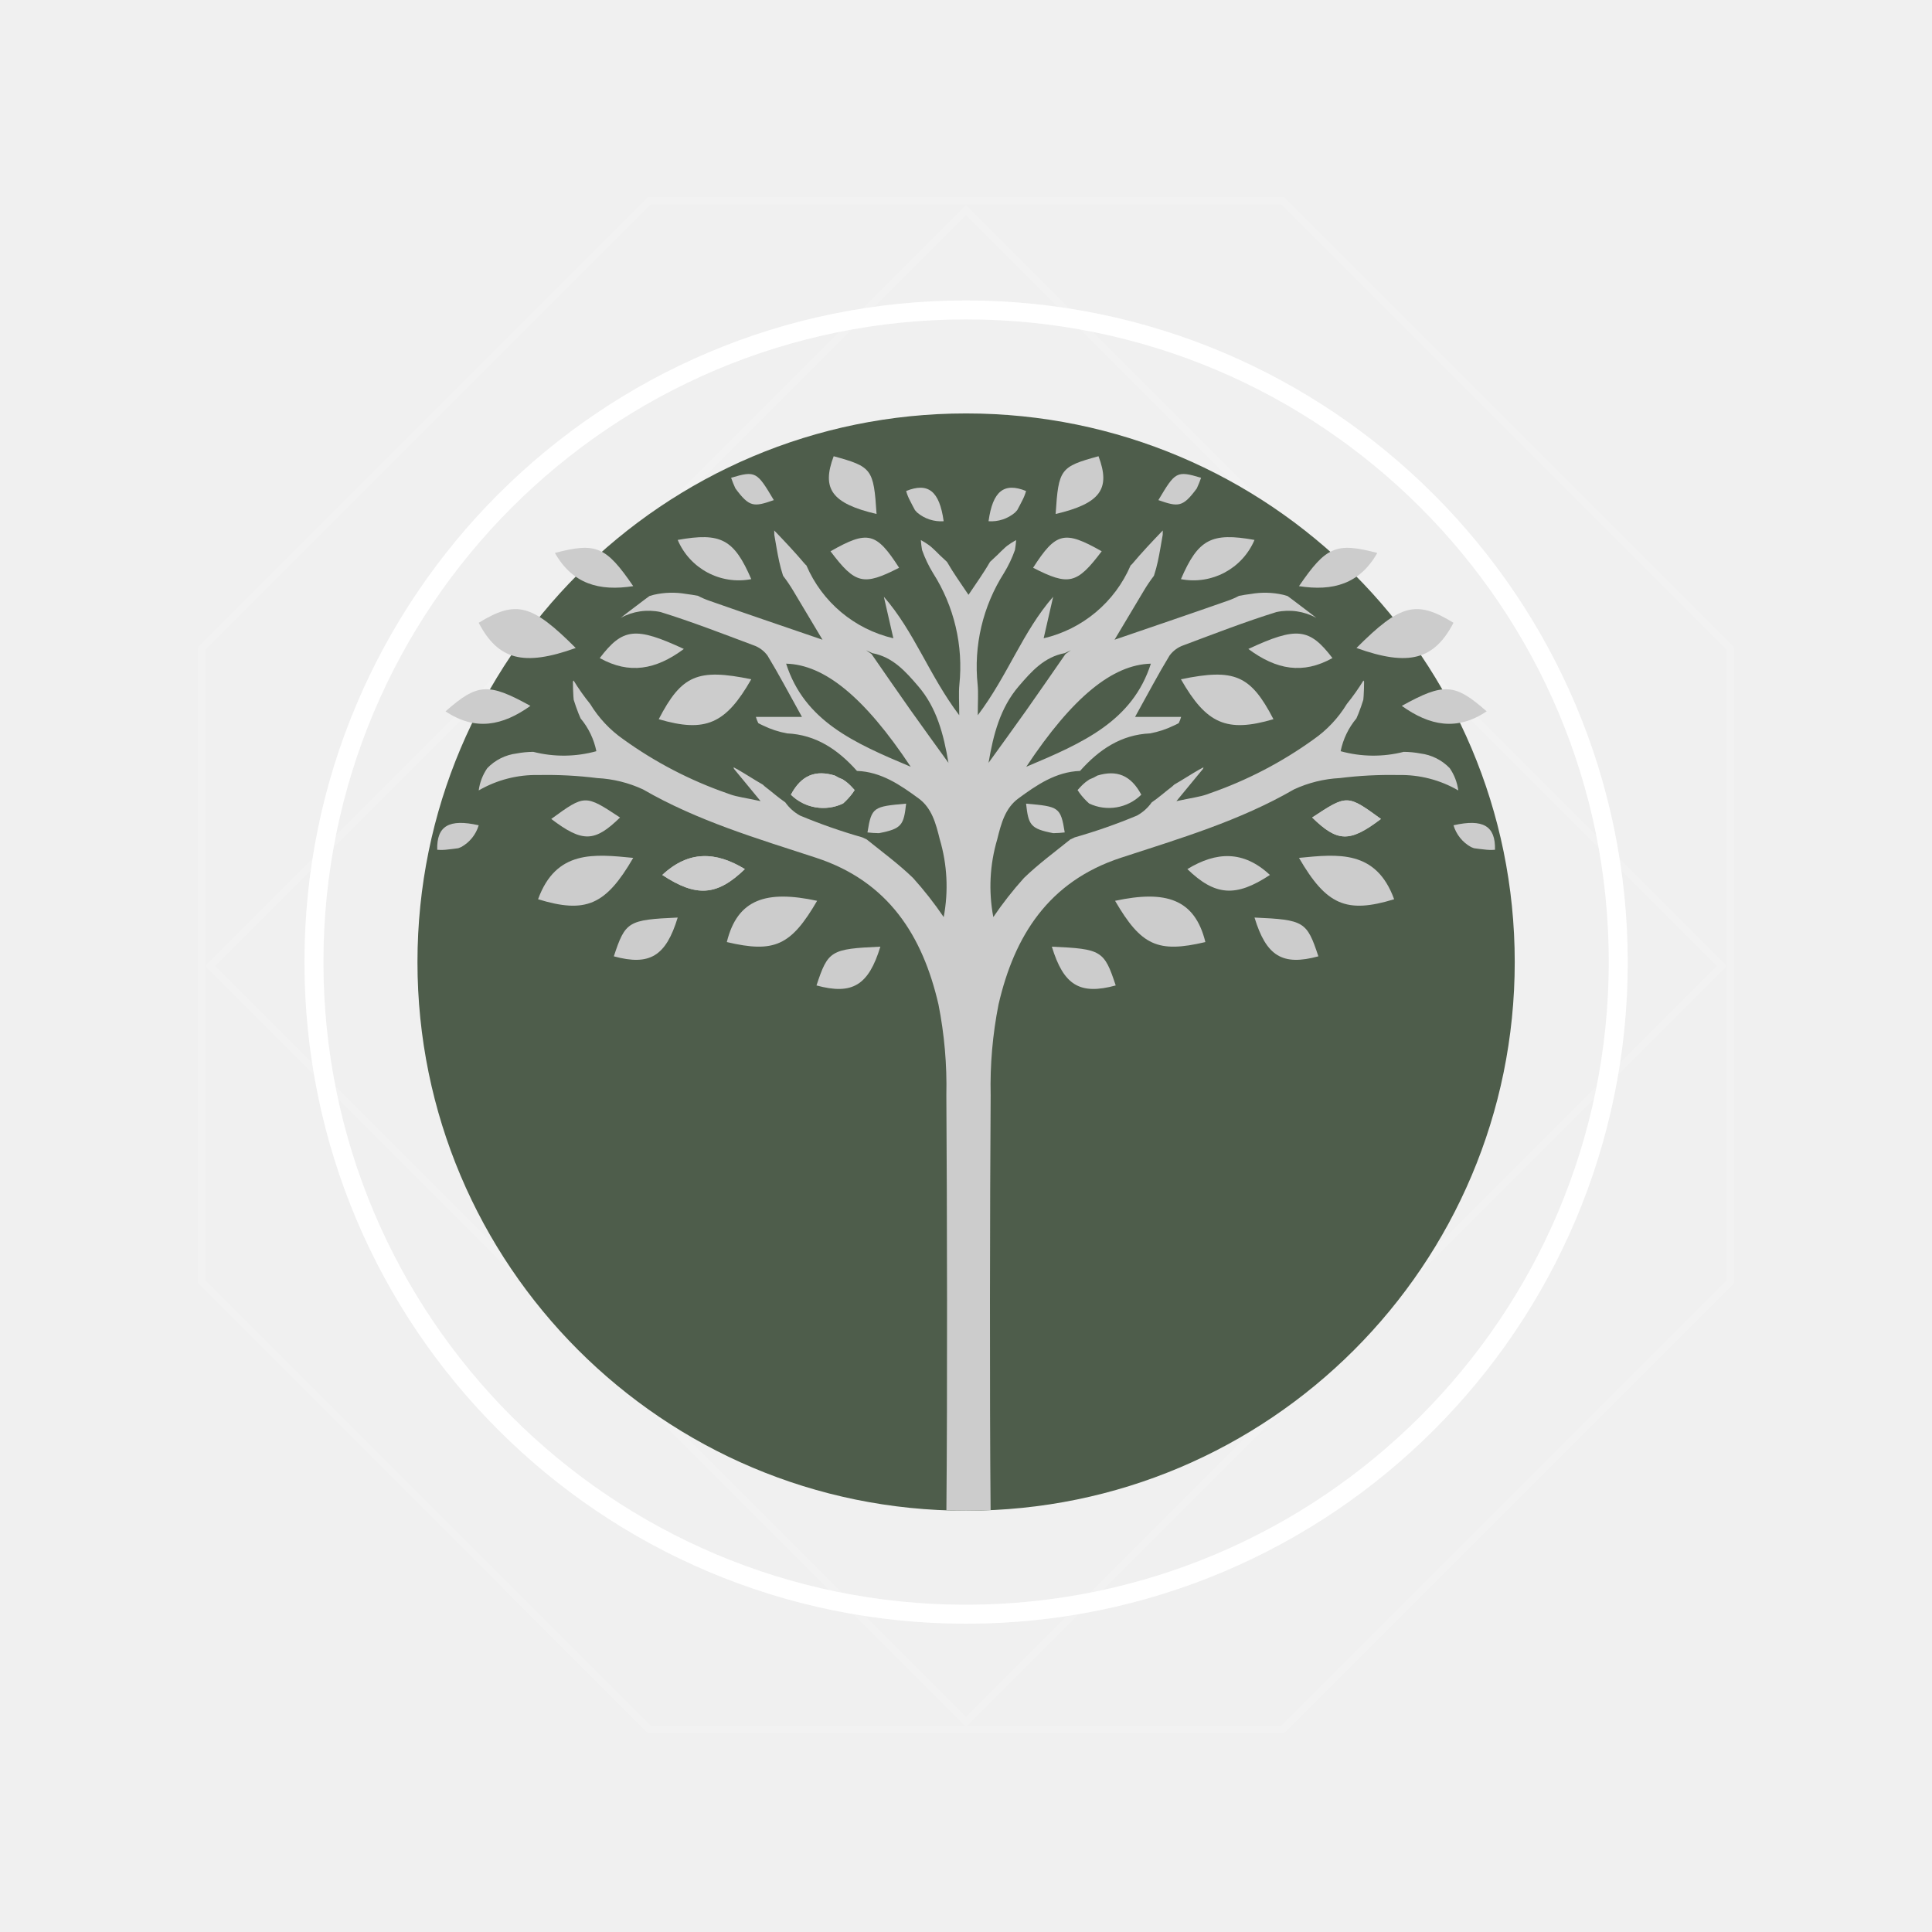
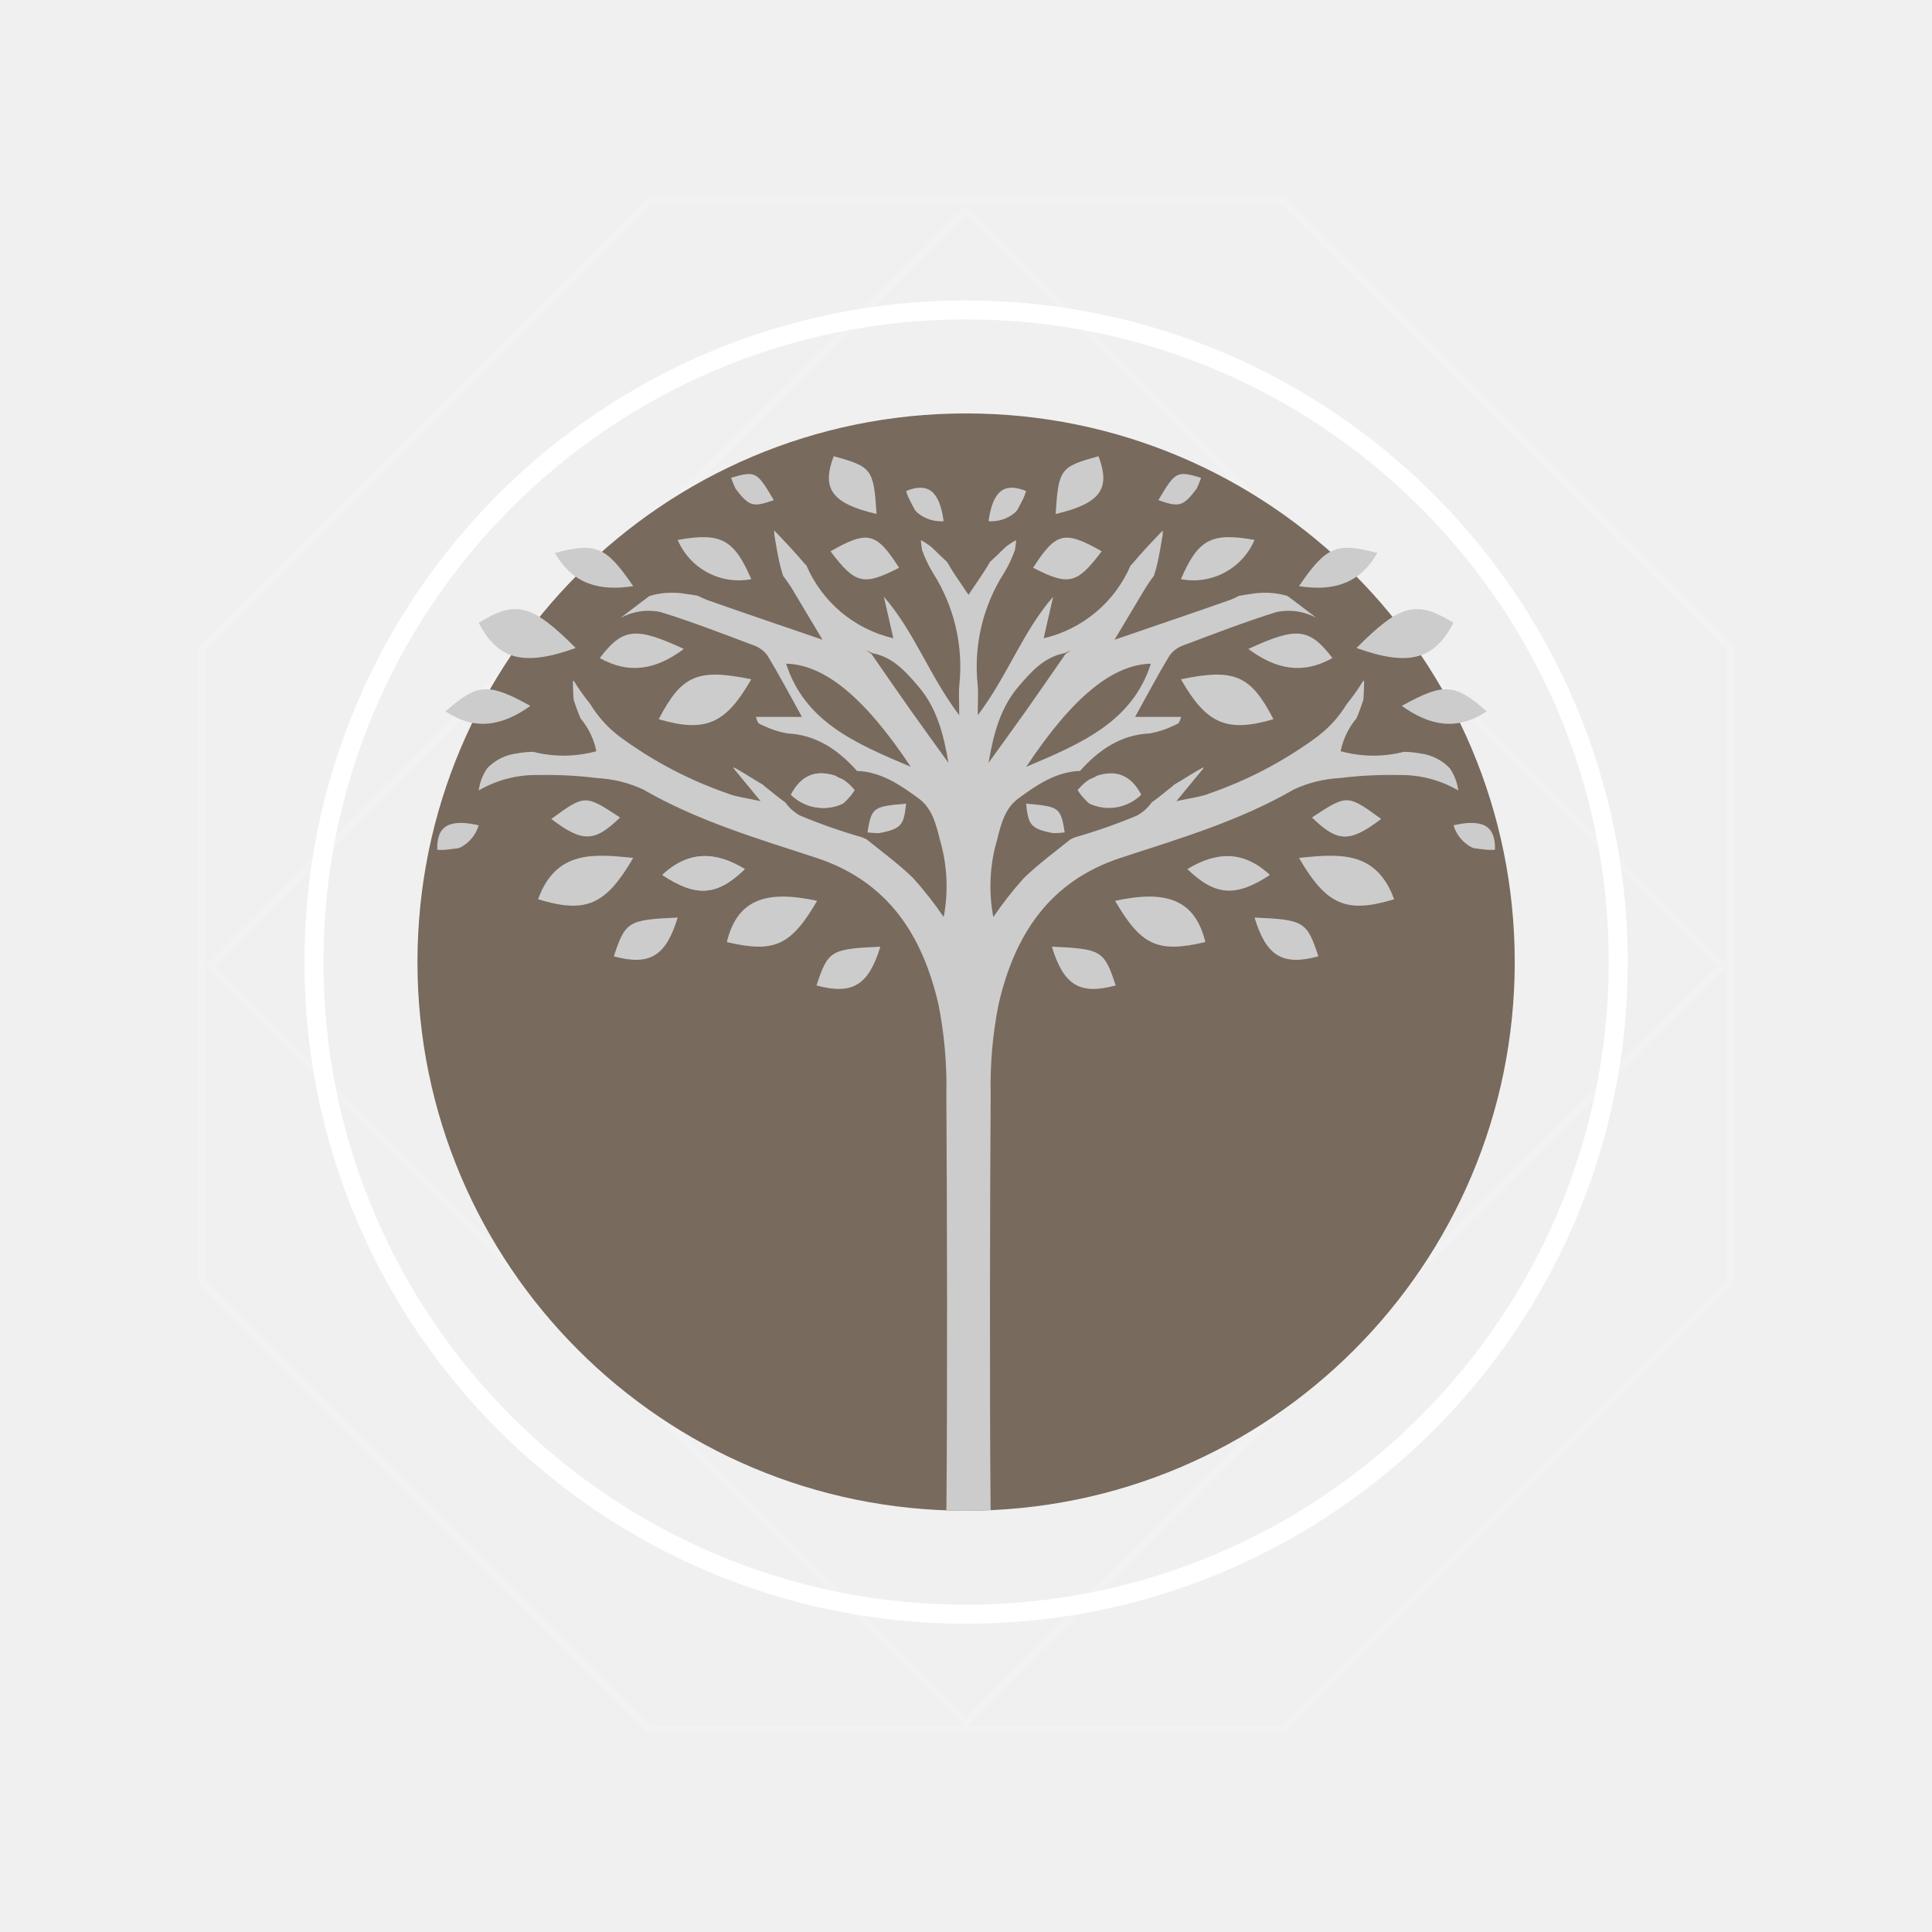
<svg xmlns="http://www.w3.org/2000/svg" viewBox="0 0 204.404 204.404">
  <g class="Layer_2" data-name="Layer 2">
    <g class="Layer_3" data-name="Layer 3">
      <rect class="square" x="45.661" y="45.661" width="113.082" height="113.082" transform="translate(102.2022 -42.33365) rotate(45)" style="fill: none;stroke: #fff;stroke-miterlimit: 10;stroke-width: 0.75px;opacity: 0.15" />
      <polygon class="polygon outer" points="135.7 21.241 68.704 21.241 21.331 68.614 21.331 135.61 68.704 182.984 135.7 182.984 183.074 135.61 183.074 68.614 135.7 21.241" style="fill: none;stroke: #fff;stroke-miterlimit: 10;stroke-width: 0.75px;opacity: 0.15" />
    </g>
    <g class="iron-banner">
      <path d="M102.213,31.786a70,70,0,1,0,70,70A70.079,70.079,0,0,0,102.213,31.786Zm0,137.996a67.996,67.996,0,1,1,67.996-67.996A68.073,68.073,0,0,1,102.213,169.782Z" style="fill: #fff;opacity: 0.2" />
      <path class="polygon inner ani" d="M102.213,31.786a70,70,0,1,0,70,70A70.079,70.079,0,0,0,102.213,31.786Zm0,137.996a67.996,67.996,0,1,1,67.996-67.996A68.073,68.073,0,0,1,102.213,169.782Z" style="fill: #fff;" />
-       <circle cx="102.213" cy="101.786" r="58.045" style="fill: #3c4d38;opacity: 0.9" />
+       <circle cx="102.213" cy="101.786" r="58.045" style="fill: #6a5b4d;opacity: 0.9" />
      <g>
        <g>
          <path d="M56.927,95.14c5.055,1.546,7.168.619,10.067-4.377C62.878,90.359,58.838,89.889,56.927,95.14Z" style="fill: #ccc" />
          <path d="M64.943,101.179c3.792,1.032,5.512-.013,6.757-4.103C66.446,97.312,66.162,97.484,64.943,101.179Z" style="fill: #ccc" />
          <path d="M47.138,75.26c3.146,2.103,6.025,1.531,8.98-.578C51.651,72.208,50.513,72.289,47.138,75.26Z" style="fill: #ccc" />
          <path d="M86.451,95.305c-2.764,4.747-4.522,5.55-9.554,4.365C78.022,95.089,81.101,94.157,86.451,95.305Z" style="fill: #ccc" />
          <path d="M70.069,92.569c2.788-2.602,5.653-2.495,8.735-.62C75.872,94.791,73.677,94.953,70.069,92.569Z" style="fill: #ccc" />
          <path d="M92.739,54.38c-.307-4.767-.487-4.999-4.536-6.112C86.903,51.715,87.991,53.265,92.739,54.38Z" style="fill: #ccc" />
          <path d="M95.125,60.069c-3.784,1.937-4.634,1.733-7.259-1.744C91.81,56.086,92.702,56.3,95.125,60.069Z" style="fill: #ccc" />
          <path d="M60.911,68.557c-4.661-4.667-6.319-5.079-10.265-2.668C52.69,69.801,55.37,70.547,60.911,68.557Z" style="fill: #ccc" />
          <path d="M71.7,57.124a7.018,7.018,0,0,0,7.784,4.15C77.658,57.042,76.268,56.304,71.7,57.124Z" style="fill: #ccc" />
          <path d="M58.322,86.645c3.316,2.518,4.598,2.462,7.276-.153C61.9,84.052,61.887,84.052,58.322,86.645Z" style="fill: #ccc" />
          <path d="M50.647,87.314a3.909,3.909,0,0,1-1.849,2.301l-.026.011q-.121.049-.242.096c-.019.007-.038.013-.056.02-.359.048-.718.099-1.079.133a5.128,5.128,0,0,1-1.138.029C46.191,87.377,47.517,86.604,50.647,87.314Z" style="fill: #ccc" />
          <path d="M69.694,76.091c2.424-4.686,4.141-5.388,9.789-4.225C76.795,76.578,74.65,77.55,69.694,76.091Z" style="fill: #ccc" />
          <path d="M72.351,68.659c-2.974,2.215-5.787,2.701-8.898.964C65.89,66.431,67.239,66.283,72.351,68.659Z" style="fill: #ccc" />
          <path d="M90.119,83.263c-.112-.119-.227-.236-.349-.345-.061-.055-.126-.107-.189-.16l-.002-.002-.014-.01c-.031-.023-.061-.046-.092-.068-.101-.074-.203-.145-.306-.216a4.931,4.931,0,0,1-.847-.41c-2.027-.613-3.536-.058-4.643,2.026a4.876,4.876,0,0,0,5.519.931,7.158,7.158,0,0,0,1.014-1.109c.075-.1.14-.208.208-.312C90.319,83.479,90.22,83.371,90.119,83.263Z" style="fill: #ccc" />
          <path d="M91.778,88.071a11.66,11.66,0,0,0,1.212.078c2.448-.467,2.623-.886,2.878-3.124C92.407,85.329,92.205,85.379,91.778,88.071Z" style="fill: #ccc" />
          <path d="M58.709,58.501c1.868,3.291,4.697,4.072,8.285,3.513C64.111,57.797,63.058,57.359,58.709,58.501Z" style="fill: #ccc" />
          <path d="M86.384,104.26c3.792,1.032,5.512-.013,6.757-4.103C87.887,100.393,87.604,100.565,86.384,104.26Z" style="fill: #ccc" />
          <path d="M77.351,50.549a11.662,11.662,0,0,0,.455,1.126c1.483,2.003,1.937,1.979,4.063,1.237C80.095,49.926,79.961,49.766,77.351,50.549Z" style="fill: #ccc" />
          <path d="M99.839,55.146a3.909,3.909,0,0,1-2.805-.92l-.019-.021q-.088-.096-.175-.193c-.013-.015-.026-.03-.039-.045-.171-.319-.345-.637-.504-.963a5.127,5.127,0,0,1-.428-1.055C98.21,50.998,99.4,51.967,99.839,55.146Z" style="fill: #ccc" />
          <path d="M147.499,95.14c-5.055,1.546-7.168.619-10.067-4.377C141.548,90.359,145.588,89.889,147.499,95.14Z" style="fill: #ccc" />
          <path d="M139.483,101.179c-3.792,1.032-5.512-.013-6.757-4.103C137.979,97.312,138.263,97.484,139.483,101.179Z" style="fill: #ccc" />
          <path d="M157.287,75.26c-3.146,2.103-6.025,1.531-8.98-.578C152.775,72.208,153.912,72.289,157.287,75.26Z" style="fill: #ccc" />
          <path d="M117.974,95.305c2.764,4.747,4.522,5.55,9.554,4.365C126.404,95.089,123.325,94.157,117.974,95.305Z" style="fill: #ccc" />
          <path d="M134.357,92.569c-2.788-2.602-5.653-2.495-8.735-.62C128.554,94.791,130.749,94.953,134.357,92.569Z" style="fill: #ccc" />
          <path d="M111.686,54.38c.307-4.767.487-4.999,4.536-6.112C117.522,51.715,116.435,53.265,111.686,54.38Z" style="fill: #ccc" />
          <path d="M109.3,60.069c3.784,1.937,4.634,1.733,7.259-1.744C112.615,56.086,111.723,56.3,109.3,60.069Z" style="fill: #ccc" />
          <path d="M143.514,68.557c4.661-4.667,6.319-5.079,10.265-2.668C151.736,69.801,149.055,70.547,143.514,68.557Z" style="fill: #ccc" />
          <path d="M132.726,57.124a7.018,7.018,0,0,1-7.784,4.15C126.768,57.042,128.158,56.304,132.726,57.124Z" style="fill: #ccc" />
          <path d="M146.103,86.645c-3.316,2.518-4.598,2.462-7.276-.153C142.526,84.052,142.539,84.052,146.103,86.645Z" style="fill: #ccc" />
          <path d="M153.779,87.314a3.909,3.909,0,0,0,1.849,2.301l.026.011q.121.049.242.096c.019.007.038.013.056.02.359.048.718.099,1.079.133a5.128,5.128,0,0,0,1.138.029C158.234,87.377,156.908,86.604,153.779,87.314Z" style="fill: #ccc" />
          <path d="M134.731,76.091c-2.424-4.686-4.141-5.388-9.789-4.225C127.63,76.578,129.776,77.55,134.731,76.091Z" style="fill: #ccc" />
          <path d="M132.074,68.659c2.974,2.215,5.787,2.701,8.898.964C138.536,66.431,137.186,66.283,132.074,68.659Z" style="fill: #ccc" />
          <path d="M114.306,83.263c.112-.119.227-.236.349-.345.061-.055.126-.107.189-.16l.002-.002.014-.01c.031-.023.061-.046.092-.068.101-.074.203-.145.306-.216a4.931,4.931,0,0,0,.847-.41c2.027-.613,3.536-.058,4.643,2.026a4.876,4.876,0,0,1-5.519.931,7.158,7.158,0,0,1-1.014-1.109c-.075-.1-.14-.208-.208-.312C114.106,83.479,114.205,83.371,114.306,83.263Z" style="fill: #ccc" />
          <path d="M112.647,88.071a11.659,11.659,0,0,1-1.212.078c-2.448-.467-2.623-.886-2.878-3.124C112.018,85.329,112.22,85.379,112.647,88.071Z" style="fill: #ccc" />
          <path d="M145.717,58.501c-1.868,3.291-4.697,4.072-8.285,3.513C140.314,57.797,141.368,57.359,145.717,58.501Z" style="fill: #ccc" />
          <path d="M118.042,104.26c-3.792,1.032-5.512-.013-6.757-4.103C116.538,100.393,116.822,100.565,118.042,104.26Z" style="fill: #ccc" />
          <path d="M127.074,50.549a11.66,11.66,0,0,1-.455,1.126c-1.483,2.003-1.937,1.979-4.063,1.237C124.331,49.926,124.464,49.766,127.074,50.549Z" style="fill: #ccc" />
          <path d="M104.587,55.146a3.909,3.909,0,0,0,2.805-.92l.019-.021q.088-.096.175-.193c.013-.015.026-.03.039-.045.171-.319.345-.637.504-.963a5.128,5.128,0,0,0,.428-1.055C106.215,50.998,105.025,51.967,104.587,55.146Z" style="fill: #ccc" />
        </g>
        <path d="M147.945,81.997a12.091,12.091,0,0,1,6.341,1.63,5.404,5.404,0,0,0-.907-2.357,5.191,5.191,0,0,0-3.112-1.555,9.83,9.83,0,0,0-1.752-.171,12.991,12.991,0,0,1-6.677-.068,7.834,7.834,0,0,1,1.671-3.471l.003-.008q.093-.221.187-.442l.027-.063c.193-.477.355-.967.512-1.458.011-.123.022-.247.032-.383.036-.515.047-1.031.049-1.547-.026-.033-.043-.073-.068-.107a23.072,23.072,0,0,1-1.758,2.484,12.447,12.447,0,0,1-3.512,3.741,42.792,42.792,0,0,1-10.968,5.704c-.024.01-.048.019-.073.027-.091.032-.18.068-.271.099-.741.259-1.541.348-3.206.709,1.065-1.292,1.974-2.395,2.814-3.415.021-.053.033-.114.052-.169-.159.086-.32.168-.477.258-.885.508-1.737,1.07-2.621,1.577-.062.058-.123.118-.188.173-.06.051-.122.1-.184.149l-.217.168-.01.008c-.031.025-.139.109-.155.123q-.089.071-.178.143c-.144.116-.287.233-.431.348-.331.265-.667.528-1.018.767a4.63,4.63,0,0,1-1.562,1.398,59.044,59.044,0,0,1-6.58,2.303c-.155.072-.31.144-.465.216-1.656,1.338-3.382,2.603-4.906,4.077a38.344,38.344,0,0,0-3.245,4.141,17.481,17.481,0,0,1,.415-8.228c.412-1.662.832-3.295,2.24-4.327,1.946-1.425,3.96-2.814,6.521-2.908,2.006-2.254,4.337-3.832,7.396-3.97a9.692,9.692,0,0,0,2.53-.83c.174-.076.343-.164.511-.252a3.414,3.414,0,0,0,.256-.661h-4.872c1.39-2.503,2.456-4.531,3.643-6.485a3.074,3.074,0,0,1,1.502-1.102c3.253-1.218,6.497-2.48,9.812-3.508a6.117,6.117,0,0,1,4.226.62c-.855-.679-1.747-1.328-2.612-1.993-.148-.114-.293-.217-.438-.321-.157-.046-.312-.092-.473-.136a8.618,8.618,0,0,0-3.412-.084c-.411.05-.831.118-1.248.199a8.457,8.457,0,0,1-1.281.549c-3.735,1.314-7.486,2.583-11.89,4.094,1.248-2.089,2.173-3.637,3.098-5.186A16.459,16.459,0,0,1,122.08,60.924c.006-.019.014-.037.02-.056a14.407,14.407,0,0,0,.395-1.459c.205-.933.348-1.879.517-2.819l.001-.012c.007-.152.006-.304.01-.456-1.118,1.162-2.225,2.334-3.264,3.57a.982.982,0,0,1-.142.13,13.293,13.293,0,0,1-9.199,7.708q.502-2.197,1.005-4.393c-3.223,3.686-4.784,8.31-7.975,12.535,0-1.442.07-2.331-.012-3.205A18.416,18.416,0,0,1,106.223,60.623a12.915,12.915,0,0,0,1.159-2.44c.061-.345.098-.693.125-1.043-.183.106-.369.207-.547.324-.129.085-.253.179-.381.265a.071.071,0,0,1-.017.01c-.011.01-.012.011-.036.031-.059.05-.119.099-.177.149-.289.252-.553.531-.827.798-.255.249-.521.487-.781.731-.686,1.196-1.501,2.322-2.275,3.484-.774-1.161-1.589-2.287-2.275-3.484-.26-.244-.526-.482-.781-.731-.274-.267-.538-.547-.827-.798-.058-.051-.118-.099-.177-.149-.024-.02-.024-.021-.036-.031a.07.07,0,0,1-.017-.01c-.128-.086-.252-.18-.381-.265-.177-.117-.363-.218-.547-.324.026.35.064.698.125,1.043a12.914,12.914,0,0,0,1.159,2.44,18.416,18.416,0,0,1,2.789,11.843c-.082.875-.012,1.763-.012,3.205-3.191-4.225-4.752-8.849-7.975-12.535q.502,2.196,1.005,4.393a13.293,13.293,0,0,1-9.199-7.708.983.983,0,0,1-.142-.13c-1.039-1.235-2.147-2.408-3.264-3.57.004.152.003.304.01.456l.001.012c.169.94.311,1.886.517,2.819a14.417,14.417,0,0,0,.395,1.459c.006.019.014.037.02.056a16.448,16.448,0,0,1,1.067,1.573c.925,1.549,1.85,3.097,3.098,5.186-4.404-1.511-8.155-2.78-11.89-4.094a8.46,8.46,0,0,1-1.281-.549c-.418-.081-.837-.149-1.248-.199a8.618,8.618,0,0,0-3.412.084c-.161.044-.315.091-.473.136-.145.104-.291.207-.439.321-.865.665-1.757,1.313-2.612,1.993a6.117,6.117,0,0,1,4.226-.62c3.315,1.028,6.559,2.29,9.812,3.508a3.074,3.074,0,0,1,1.502,1.102c1.187,1.954,2.253,3.982,3.643,6.485H79.973a3.416,3.416,0,0,0,.256.661c.168.088.337.176.511.252a9.692,9.692,0,0,0,2.53.83c3.059.138,5.391,1.716,7.396,3.97,2.562.094,4.575,1.483,6.521,2.908,1.408,1.031,1.828,2.664,2.24,4.327a17.48,17.48,0,0,1,.415,8.228,38.343,38.343,0,0,0-3.245-4.141c-1.524-1.474-3.25-2.74-4.906-4.077-.155-.072-.31-.144-.465-.216a59.043,59.043,0,0,1-6.58-2.303,4.63,4.63,0,0,1-1.562-1.398c-.351-.239-.687-.502-1.018-.767-.144-.116-.287-.232-.431-.348q-.089-.072-.178-.143c-.017-.013-.124-.097-.155-.123l-.01-.008-.217-.168c-.062-.049-.124-.098-.184-.149-.065-.055-.126-.115-.188-.173-.885-.506-1.737-1.069-2.621-1.577-.157-.09-.318-.172-.477-.258.019.055.03.116.052.169.84,1.02,1.749,2.123,2.814,3.415-1.665-.361-2.465-.45-3.206-.709-.091-.032-.18-.067-.271-.099-.025-.008-.049-.016-.073-.027a42.793,42.793,0,0,1-10.968-5.704,12.447,12.447,0,0,1-3.512-3.741,23.069,23.069,0,0,1-1.758-2.484c-.025.034-.042.074-.068.107.003.516.013,1.032.049,1.547.01.136.02.26.032.383.157.491.319.982.512,1.458l.027.063q.094.221.187.442l.003.008A7.833,7.833,0,0,1,63.095,79.476a12.991,12.991,0,0,1-6.677.068,9.829,9.829,0,0,0-1.752.171,5.191,5.191,0,0,0-3.112,1.555,5.404,5.404,0,0,0-.907,2.357,12.092,12.092,0,0,1,6.341-1.63,43.067,43.067,0,0,1,6.203.324,13.077,13.077,0,0,1,4.841,1.198c5.755,3.33,12.075,5.193,18.305,7.231C94,93.257,97.613,99.01,99.29,106.272a44.273,44.273,0,0,1,.833,9.606c.077,11.591.119,31.661.005,43.912.693.024,1.387.041,2.086.041.869,0,1.733-.023,2.592-.061-.114-12.253-.072-32.307.005-43.892a44.276,44.276,0,0,1,.833-9.606c1.677-7.262,5.29-13.015,12.954-15.523,6.23-2.038,12.55-3.901,18.305-7.231a13.077,13.077,0,0,1,4.841-1.198A43.067,43.067,0,0,1,147.945,81.997ZM83.171,70.216c4.024.102,8.258,3.489,13.183,10.907C90.316,78.589,85.12,76.281,83.171,70.216Zm13.159,4.907c-1.391-1.968-2.753-3.955-4.128-5.933l-.574-.395.661.308c2.171.405,3.519,1.937,4.863,3.503,1.953,2.277,2.685,5.084,3.194,8.101C99.006,78.846,97.654,76.995,96.33,75.123Zm25.431-4.907c-1.949,6.065-7.145,8.373-13.183,10.907C113.503,73.704,117.737,70.318,121.761,70.216Zm-17.174,10.491c.509-3.017,1.241-5.824,3.194-8.101,1.343-1.566,2.692-3.098,4.863-3.503l.661-.308-.574.395c-1.375,1.979-2.738,3.966-4.128,5.933C107.279,76.995,105.926,78.846,104.587,80.707Z" style="fill: #ccc" />
      </g>
      <path class="falling-1" d="M70.069,92.569c2.788-2.602,5.653-2.495,8.735-.62C75.872,94.791,73.677,94.953,70.069,92.569Z" style="fill: #ccc" />
      <path class="falling-3" d="M90.119,83.263c-.112-.119-.227-.236-.349-.345-.061-.055-.126-.107-.189-.16l-.002-.002-.014-.01c-.031-.023-.061-.046-.092-.068-.101-.074-.203-.145-.306-.216a4.931,4.931,0,0,1-.847-.41c-2.027-.613-3.536-.058-4.643,2.026a4.876,4.876,0,0,0,5.519.931,7.158,7.158,0,0,0,1.014-1.109c.075-.1.14-.208.208-.312C90.319,83.479,90.22,83.371,90.119,83.263Z" style="fill: #ccc" />
      <path class="falling-2" d="M146.103,86.645c-3.316,2.518-4.598,2.462-7.276-.153C142.526,84.052,142.539,84.052,146.103,86.645Z" style="fill: #ccc" />
    </g>
  </g>
</svg>
